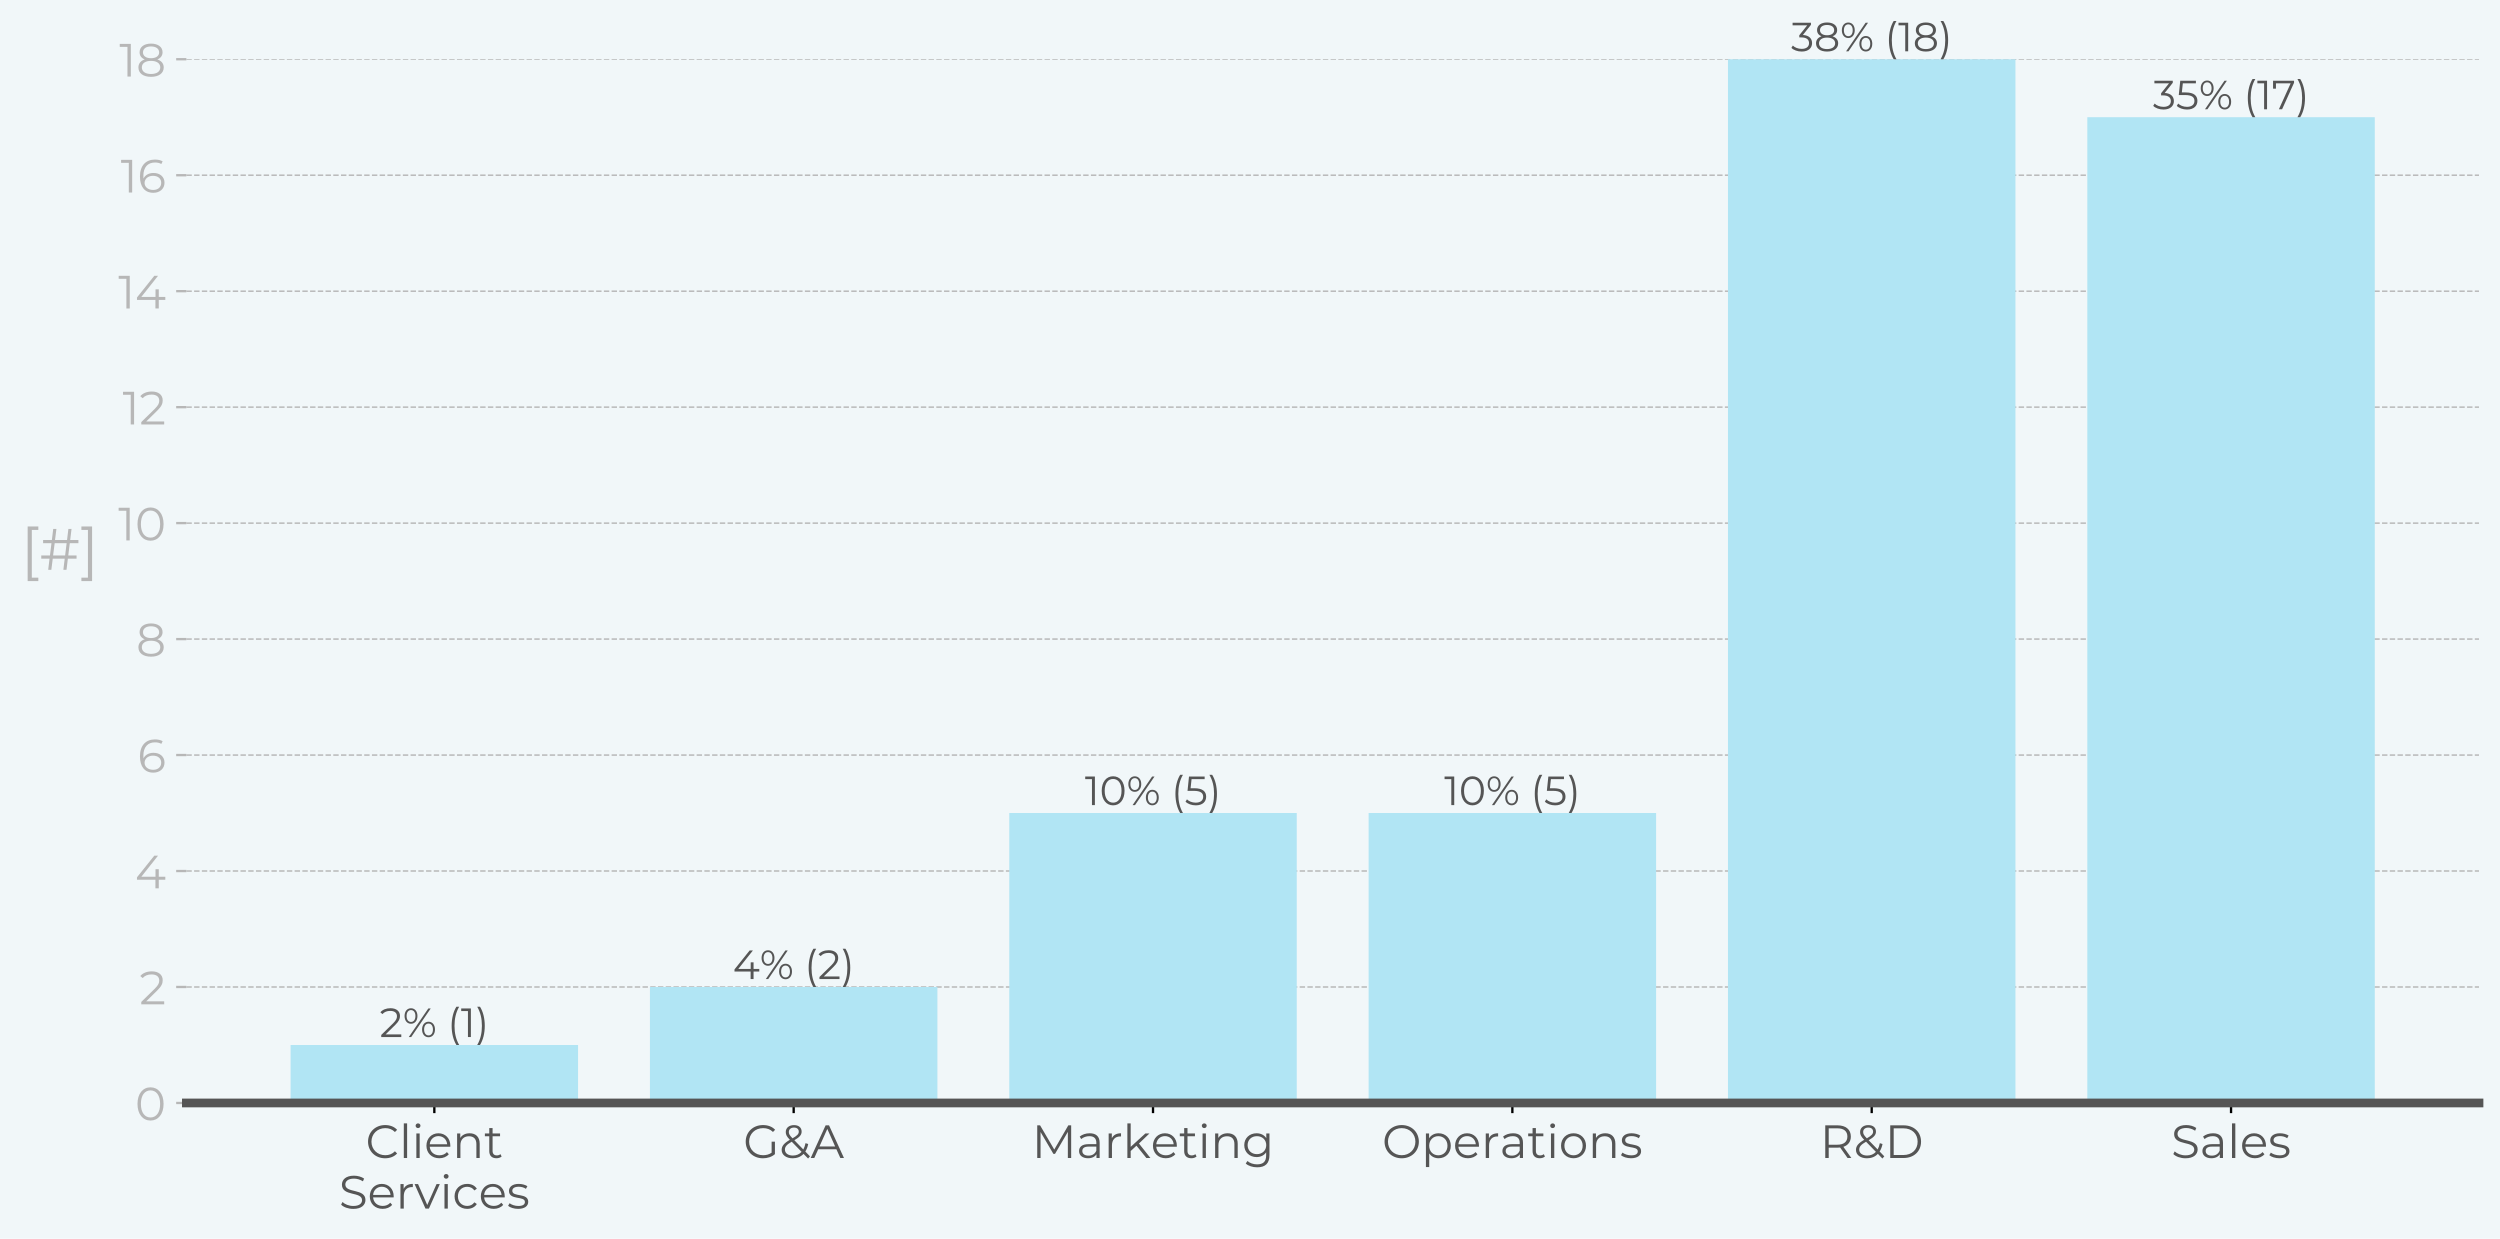
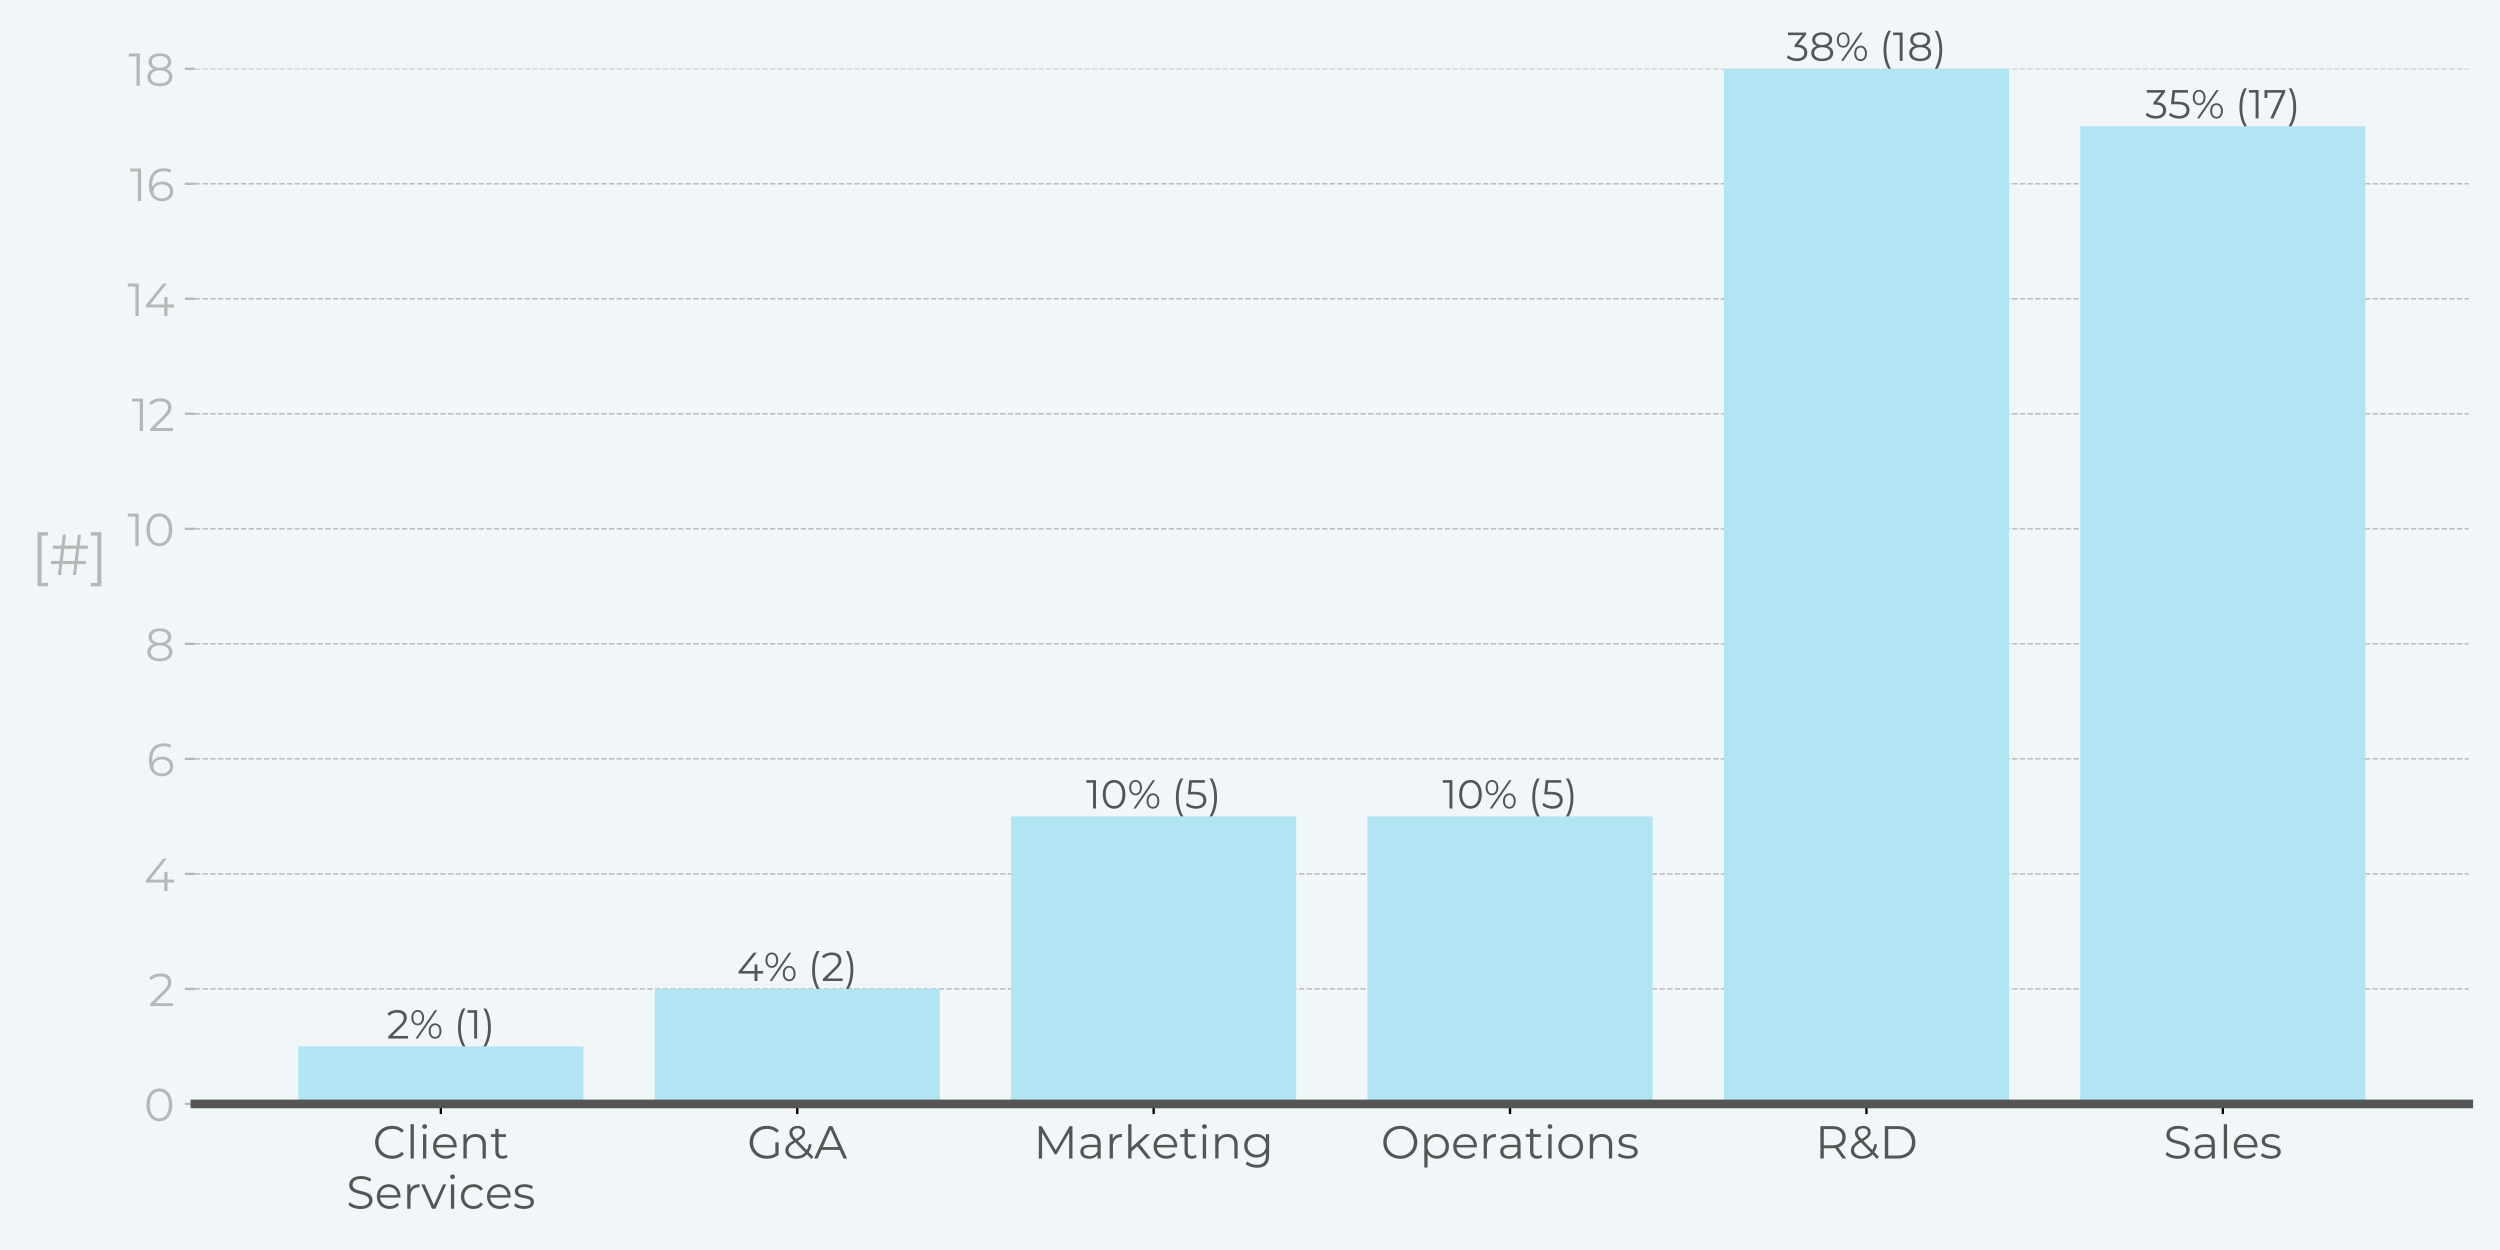
- <svg xmlns="http://www.w3.org/2000/svg" xmlns:xlink="http://www.w3.org/1999/xlink" width="856.921pt" height="424.587pt" viewBox="0 0 856.921 424.587" version="1.1">
+ <svg xmlns="http://www.w3.org/2000/svg" xmlns:xlink="http://www.w3.org/1999/xlink" width="864pt" height="432pt" viewBox="0 0 864 432" version="1.1">
  <defs>
    <style type="text/css">*{stroke-linejoin: round; stroke-linecap: butt}</style>
  </defs>
  <g id="figure_1">
    <g id="patch_1">
-       <path d="M 0 424.587  L 856.921 424.587  L 856.921 0  L 0 0  z " style="fill: #f1f7f9" />
+       <path d="M 0 432  L 864 432  L 864 0  L 0 0  z " style="fill: #f1f7f9" />
    </g>
    <g id="axes_1">
      <g id="patch_2">
-         <path d="M 63.886 378.057  L 849.721 378.057  L 849.721 20.305  L 63.886 20.305  z " style="fill: #f1f7f9" />
+         <path d="M 67.365 381.512  L 853.2 381.512  L 853.2 23.76  L 67.365 23.76  z " style="fill: #f1f7f9" />
      </g>
      <g id="matplotlib.axis_1">
        <g id="xtick_1">
          <g id="line2d_1">
            <defs>
-               <path id="mdee384c9c3" d="M 0 0  L 0 3.5  " style="stroke: #000000; stroke-width: 0.8" />
+               <path id="m0730f431ce" d="M 0 0  L 0 3.5  " style="stroke: #000000; stroke-width: 0.8" />
            </defs>
            <g>
-               <use xlink:href="#mdee384c9c3" x="148.875" y="378.057" style="stroke: #000000; stroke-width: 0.8" />
+               <use xlink:href="#m0730f431ce" x="152.353" y="381.512" style="stroke: #000000; stroke-width: 0.8" />
            </g>
          </g>
          <g id="text_1">
-             <g style="fill: #555555" transform="translate(125.3209 396.9298)scale(0.16 -0.16)">
+             <g style="fill: #555555" transform="translate(128.7997 400.3845)scale(0.16 -0.16)">
              <defs>
                <path id="Montserrat-Regular-43" d="M 2675 -38  C 3334 -38 3923 186 4320 621  L 4019 922  C 3654 544 3206 384 2694 384  C 1613 384 800 1178 800 2240  C 800 3302 1613 4096 2694 4096  C 3206 4096 3654 3936 4019 3565  L 4320 3866  C 3923 4301 3334 4518 2682 4518  C 1331 4518 333 3552 333 2240  C 333 928 1331 -38 2675 -38  z " transform="scale(0.015625)" />
                <path id="Montserrat-Regular-6c" d="M 634 0  L 1088 0  L 1088 4749  L 634 4749  L 634 0  z " transform="scale(0.015625)" />
                <path id="Montserrat-Regular-69" d="M 864 4102  C 1056 4102 1197 4250 1197 4435  C 1197 4608 1050 4749 864 4749  C 678 4749 531 4602 531 4429  C 531 4250 678 4102 864 4102  z M 634 0  L 1088 0  L 1088 3366  L 634 3366  L 634 0  z " transform="scale(0.015625)" />
                <path id="Montserrat-Regular-65" d="M 3571 1683  C 3571 2694 2886 3392 1939 3392  C 992 3392 294 2682 294 1683  C 294 685 1011 -32 2061 -32  C 2592 -32 3059 160 3360 518  L 3104 813  C 2848 518 2483 371 2074 371  C 1338 371 800 838 749 1542  L 3565 1542  C 3565 1594 3571 1645 3571 1683  z M 1939 3002  C 2598 3002 3078 2541 3136 1882  L 749 1882  C 806 2541 1286 3002 1939 3002  z " transform="scale(0.015625)" />
                <path id="Montserrat-Regular-6e" d="M 2349 3392  C 1766 3392 1312 3155 1069 2746  L 1069 3366  L 634 3366  L 634 0  L 1088 0  L 1088 1766  C 1088 2534 1542 2982 2266 2982  C 2906 2982 3277 2618 3277 1907  L 3277 0  L 3731 0  L 3731 1952  C 3731 2918 3168 3392 2349 3392  z " transform="scale(0.015625)" />
                <path id="Montserrat-Regular-74" d="M 2246 531  C 2118 416 1933 358 1747 358  C 1370 358 1165 576 1165 973  L 1165 2982  L 2189 2982  L 2189 3366  L 1165 3366  L 1165 4102  L 710 4102  L 710 3366  L 109 3366  L 109 2982  L 710 2982  L 710 947  C 710 326 1062 -32 1696 -32  C 1958 -32 2227 45 2406 205  L 2246 531  z " transform="scale(0.015625)" />
              </defs>
              <use xlink:href="#Montserrat-Regular-43" />
              <use xlink:href="#Montserrat-Regular-6c" x="71.9" />
              <use xlink:href="#Montserrat-Regular-69" x="98.8" />
              <use xlink:href="#Montserrat-Regular-65" x="125.7" />
              <use xlink:href="#Montserrat-Regular-6e" x="186.1" />
              <use xlink:href="#Montserrat-Regular-74" x="253.8" />
            </g>
-             <g style="fill: #555555" transform="translate(116.1772 414.2818)scale(0.16 -0.16)">
+             <g style="fill: #555555" transform="translate(119.6559 417.7365)scale(0.16 -0.16)">
              <defs>
                <path id="Montserrat-Regular-53" d="M 1965 -38  C 3110 -38 3635 525 3635 1184  C 3635 2816 877 2074 877 3302  C 877 3750 1242 4115 2061 4115  C 2458 4115 2906 3994 3290 3744  L 3450 4122  C 3091 4371 2566 4518 2061 4518  C 922 4518 410 3949 410 3290  C 410 1632 3168 2387 3168 1158  C 3168 717 2803 365 1965 365  C 1376 365 806 595 486 909  L 301 544  C 634 198 1293 -38 1965 -38  z " transform="scale(0.015625)" />
                <path id="Montserrat-Regular-72" d="M 1069 2707  L 1069 3366  L 634 3366  L 634 0  L 1088 0  L 1088 1715  C 1088 2509 1517 2957 2221 2957  C 2253 2957 2291 2950 2330 2950  L 2330 3392  C 1709 3392 1280 3155 1069 2707  z " transform="scale(0.015625)" />
                <path id="Montserrat-Regular-76" d="M 3014 3366  L 1741 499  L 480 3366  L 6 3366  L 1498 0  L 1965 0  L 3462 3366  L 3014 3366  z " transform="scale(0.015625)" />
                <path id="Montserrat-Regular-63" d="M 2029 -32  C 2598 -32 3078 198 3347 634  L 3008 864  C 2778 525 2419 371 2029 371  C 1293 371 755 890 755 1683  C 755 2470 1293 2995 2029 2995  C 2419 2995 2778 2835 3008 2496  L 3347 2726  C 3078 3168 2598 3392 2029 3392  C 1024 3392 294 2688 294 1683  C 294 678 1024 -32 2029 -32  z " transform="scale(0.015625)" />
                <path id="Montserrat-Regular-73" d="M 1536 -32  C 2413 -32 2925 346 2925 928  C 2925 2221 742 1536 742 2445  C 742 2765 1011 3002 1619 3002  C 1965 3002 2317 2918 2611 2714  L 2810 3078  C 2528 3270 2054 3392 1619 3392  C 762 3392 288 2982 288 2432  C 288 1101 2470 1792 2470 915  C 2470 582 2208 365 1568 365  C 1094 365 640 531 371 742  L 166 384  C 442 147 979 -32 1536 -32  z " transform="scale(0.015625)" />
              </defs>
              <use xlink:href="#Montserrat-Regular-53" />
              <use xlink:href="#Montserrat-Regular-65" x="61.5" />
              <use xlink:href="#Montserrat-Regular-72" x="121.9" />
              <use xlink:href="#Montserrat-Regular-76" x="162" />
              <use xlink:href="#Montserrat-Regular-69" x="216.2" />
              <use xlink:href="#Montserrat-Regular-63" x="243.1" />
              <use xlink:href="#Montserrat-Regular-65" x="299.4" />
              <use xlink:href="#Montserrat-Regular-73" x="359.8" />
            </g>
          </g>
        </g>
        <g id="xtick_2">
          <g id="line2d_2">
            <g>
-               <use xlink:href="#mdee384c9c3" x="272.046" y="378.057" style="stroke: #000000; stroke-width: 0.8" />
+               <use xlink:href="#m0730f431ce" x="275.525" y="381.512" style="stroke: #000000; stroke-width: 0.8" />
            </g>
          </g>
          <g id="text_2">
-             <g style="fill: #555555" transform="translate(254.7738 396.9298)scale(0.16 -0.16)">
+             <g style="fill: #555555" transform="translate(258.2526 400.3845)scale(0.16 -0.16)">
              <defs>
                <path id="Montserrat-Regular-47" d="M 3885 730  C 3539 480 3142 384 2714 384  C 1613 384 800 1178 800 2240  C 800 3309 1613 4096 2720 4096  C 3245 4096 3693 3942 4070 3571  L 4365 3872  C 3968 4301 3379 4518 2701 4518  C 1331 4518 333 3552 333 2240  C 333 928 1331 -38 2694 -38  C 3315 -38 3917 154 4339 531  L 4339 2240  L 3885 2240  L 3885 730  z " transform="scale(0.015625)" />
                <path id="Montserrat-Regular-26" d="M 4198 230  L 3558 890  C 3738 1171 3872 1517 3955 1920  L 3584 2035  C 3520 1696 3418 1408 3283 1171  L 2054 2438  C 2784 2861 3053 3174 3053 3622  C 3053 4179 2643 4512 2010 4512  C 1318 4512 877 4128 877 3558  C 877 3213 1005 2944 1440 2496  C 621 2022 314 1632 314 1101  C 314 422 941 -38 1818 -38  C 2426 -38 2938 166 3315 570  L 3936 -70  L 4198 230  z M 2010 4173  C 2426 4173 2662 3949 2662 3616  C 2662 3296 2451 3072 1805 2701  C 1395 3117 1299 3302 1299 3565  C 1299 3923 1562 4173 2010 4173  z M 1843 339  C 1197 339 762 659 762 1146  C 762 1542 979 1824 1696 2234  L 3046 845  C 2739 506 2330 339 1843 339  z " transform="scale(0.015625)" />
                <path id="Montserrat-Regular-41" d="M 4077 0  L 4576 0  L 2528 4480  L 2061 4480  L 13 0  L 506 0  L 1043 1197  L 3539 1197  L 4077 0  z M 1216 1581  L 2291 3987  L 3366 1581  L 1216 1581  z " transform="scale(0.015625)" />
              </defs>
              <use xlink:href="#Montserrat-Regular-47" />
              <use xlink:href="#Montserrat-Regular-26" x="77.3" />
              <use xlink:href="#Montserrat-Regular-41" x="144.2" />
            </g>
          </g>
        </g>
        <g id="xtick_3">
          <g id="line2d_3">
            <g>
-               <use xlink:href="#mdee384c9c3" x="395.218" y="378.057" style="stroke: #000000; stroke-width: 0.8" />
+               <use xlink:href="#m0730f431ce" x="398.697" y="381.512" style="stroke: #000000; stroke-width: 0.8" />
            </g>
          </g>
          <g id="text_3">
-             <g style="fill: #555555" transform="translate(353.7067 396.9298)scale(0.16 -0.16)">
+             <g style="fill: #555555" transform="translate(357.1854 400.3845)scale(0.16 -0.16)">
              <defs>
                <path id="Montserrat-Regular-4d" d="M 4992 4480  L 3066 1158  L 1120 4480  L 730 4480  L 730 0  L 1184 0  L 1184 3565  L 2944 570  L 3168 570  L 4928 3584  L 4928 0  L 5382 0  L 5382 4480  L 4992 4480  z " transform="scale(0.015625)" />
                <path id="Montserrat-Regular-61" d="M 1811 3392  C 1280 3392 781 3226 442 2938  L 646 2598  C 922 2842 1331 2995 1766 2995  C 2394 2995 2720 2682 2720 2106  L 2720 1901  L 1651 1901  C 685 1901 352 1466 352 947  C 352 365 819 -32 1581 -32  C 2138 -32 2534 179 2739 525  L 2739 0  L 3174 0  L 3174 2086  C 3174 2957 2682 3392 1811 3392  z M 1651 326  C 1114 326 800 570 800 960  C 800 1306 1011 1562 1664 1562  L 2720 1562  L 2720 1011  C 2541 570 2163 326 1651 326  z " transform="scale(0.015625)" />
                <path id="Montserrat-Regular-6b" d="M 3238 0  L 3795 0  L 2221 1990  L 3661 3366  L 3098 3366  L 1088 1530  L 1088 4749  L 634 4749  L 634 0  L 1088 0  L 1088 960  L 1882 1690  L 3238 0  z " transform="scale(0.015625)" />
                <path id="Montserrat-Regular-67" d="M 3315 3366  L 3315 2720  C 3034 3162 2547 3392 1984 3392  C 1024 3392 294 2733 294 1766  C 294 800 1024 128 1984 128  C 2534 128 3014 352 3296 781  L 3296 352  C 3296 -480 2906 -870 2054 -870  C 1536 -870 1050 -698 730 -410  L 499 -755  C 851 -1088 1453 -1274 2067 -1274  C 3181 -1274 3750 -749 3750 410  L 3750 3366  L 3315 3366  z M 2029 531  C 1286 531 755 1037 755 1766  C 755 2496 1286 2995 2029 2995  C 2771 2995 3309 2496 3309 1766  C 3309 1037 2771 531 2029 531  z " transform="scale(0.015625)" />
              </defs>
              <use xlink:href="#Montserrat-Regular-4d" />
              <use xlink:href="#Montserrat-Regular-61" x="95.5" />
              <use xlink:href="#Montserrat-Regular-72" x="154.5" />
              <use xlink:href="#Montserrat-Regular-6b" x="194.6" />
              <use xlink:href="#Montserrat-Regular-65" x="254.7" />
              <use xlink:href="#Montserrat-Regular-74" x="315.1" />
              <use xlink:href="#Montserrat-Regular-69" x="355.7" />
              <use xlink:href="#Montserrat-Regular-6e" x="382.6" />
              <use xlink:href="#Montserrat-Regular-67" x="450.3" />
            </g>
          </g>
        </g>
        <g id="xtick_4">
          <g id="line2d_4">
            <g>
-               <use xlink:href="#mdee384c9c3" x="518.39" y="378.057" style="stroke: #000000; stroke-width: 0.8" />
+               <use xlink:href="#m0730f431ce" x="521.868" y="381.512" style="stroke: #000000; stroke-width: 0.8" />
            </g>
          </g>
          <g id="text_4">
-             <g style="fill: #555555" transform="translate(473.7483 396.9298)scale(0.16 -0.16)">
+             <g style="fill: #555555" transform="translate(477.2271 400.3845)scale(0.16 -0.16)">
              <defs>
                <path id="Montserrat-Regular-4f" d="M 2688 -38  C 4032 -38 5037 928 5037 2240  C 5037 3552 4032 4518 2688 4518  C 1331 4518 333 3546 333 2240  C 333 934 1331 -38 2688 -38  z M 2688 384  C 1606 384 800 1171 800 2240  C 800 3309 1606 4096 2688 4096  C 3763 4096 4563 3309 4563 2240  C 4563 1171 3763 384 2688 384  z " transform="scale(0.015625)" />
                <path id="Montserrat-Regular-70" d="M 2368 3392  C 1811 3392 1344 3149 1069 2701  L 1069 3366  L 634 3366  L 634 -1242  L 1088 -1242  L 1088 634  C 1370 198 1830 -32 2368 -32  C 3328 -32 4045 659 4045 1683  C 4045 2701 3328 3392 2368 3392  z M 2336 371  C 1619 371 1082 896 1082 1683  C 1082 2464 1619 2995 2336 2995  C 3046 2995 3590 2464 3590 1683  C 3590 896 3046 371 2336 371  z " transform="scale(0.015625)" />
                <path id="Montserrat-Regular-6f" d="M 2010 -32  C 2995 -32 3718 685 3718 1683  C 3718 2682 2995 3392 2010 3392  C 1024 3392 294 2682 294 1683  C 294 685 1024 -32 2010 -32  z M 2010 371  C 1293 371 755 896 755 1683  C 755 2470 1293 2995 2010 2995  C 2726 2995 3258 2470 3258 1683  C 3258 896 2726 371 2010 371  z " transform="scale(0.015625)" />
              </defs>
              <use xlink:href="#Montserrat-Regular-4f" />
              <use xlink:href="#Montserrat-Regular-70" x="83.9" />
              <use xlink:href="#Montserrat-Regular-65" x="151.7" />
              <use xlink:href="#Montserrat-Regular-72" x="212.1" />
              <use xlink:href="#Montserrat-Regular-61" x="252.2" />
              <use xlink:href="#Montserrat-Regular-74" x="311.2" />
              <use xlink:href="#Montserrat-Regular-69" x="351.8" />
              <use xlink:href="#Montserrat-Regular-6f" x="378.7" />
              <use xlink:href="#Montserrat-Regular-6e" x="441.4" />
              <use xlink:href="#Montserrat-Regular-73" x="509.1" />
            </g>
          </g>
        </g>
        <g id="xtick_5">
          <g id="line2d_5">
            <g>
-               <use xlink:href="#mdee384c9c3" x="641.561" y="378.057" style="stroke: #000000; stroke-width: 0.8" />
+               <use xlink:href="#m0730f431ce" x="645.04" y="381.512" style="stroke: #000000; stroke-width: 0.8" />
            </g>
          </g>
          <g id="text_5">
-             <g style="fill: #555555" transform="translate(623.8174 396.9298)scale(0.16 -0.16)">
+             <g style="fill: #555555" transform="translate(627.2962 400.3845)scale(0.16 -0.16)">
              <defs>
                <path id="Montserrat-Regular-52" d="M 4307 0  L 3213 1536  C 3866 1747 4237 2240 4237 2944  C 4237 3904 3546 4480 2406 4480  L 730 4480  L 730 0  L 1203 0  L 1203 1421  L 2406 1421  C 2534 1421 2650 1427 2765 1440  L 3789 0  L 4307 0  z M 2394 1824  L 1203 1824  L 1203 4070  L 2394 4070  C 3290 4070 3763 3661 3763 2944  C 3763 2240 3290 1824 2394 1824  z " transform="scale(0.015625)" />
                <path id="Montserrat-Regular-44" d="M 730 0  L 2554 0  C 3987 0 4954 922 4954 2240  C 4954 3558 3987 4480 2554 4480  L 730 4480  L 730 0  z M 1203 410  L 1203 4070  L 2528 4070  C 3718 4070 4486 3315 4486 2240  C 4486 1165 3718 410 2528 410  L 1203 410  z " transform="scale(0.015625)" />
              </defs>
              <use xlink:href="#Montserrat-Regular-52" />
              <use xlink:href="#Montserrat-Regular-26" x="72.3" />
              <use xlink:href="#Montserrat-Regular-44" x="139.2" />
            </g>
          </g>
        </g>
        <g id="xtick_6">
          <g id="line2d_6">
            <g>
-               <use xlink:href="#mdee384c9c3" x="764.733" y="378.057" style="stroke: #000000; stroke-width: 0.8" />
+               <use xlink:href="#m0730f431ce" x="768.212" y="381.512" style="stroke: #000000; stroke-width: 0.8" />
            </g>
          </g>
          <g id="text_6">
-             <g style="fill: #555555" transform="translate(744.1953 396.9298)scale(0.16 -0.16)">
+             <g style="fill: #555555" transform="translate(747.6741 400.3845)scale(0.16 -0.16)">
              <use xlink:href="#Montserrat-Regular-53" />
              <use xlink:href="#Montserrat-Regular-61" x="61.5" />
              <use xlink:href="#Montserrat-Regular-6c" x="120.5" />
              <use xlink:href="#Montserrat-Regular-65" x="147.4" />
              <use xlink:href="#Montserrat-Regular-73" x="207.8" />
            </g>
          </g>
        </g>
      </g>
      <g id="matplotlib.axis_2">
        <g id="ytick_1">
          <g id="line2d_7">
-             <path d="M 63.886 378.057  L 849.721 378.057  " clip-path="url(#pd570002da2)" style="fill: none; stroke-dasharray: 1.85,0.8; stroke-dashoffset: 0; stroke: #b7b7b7; stroke-width: 0.5" />
+             <path d="M 67.365 381.512  L 853.2 381.512  " clip-path="url(#pf0184265db)" style="fill: none; stroke-dasharray: 1.85,0.8; stroke-dashoffset: 0; stroke: #b7b7b7; stroke-width: 0.5" />
          </g>
          <g id="line2d_8">
            <defs>
-               <path id="m59c99baaad" d="M 0 0  L -3.5 0  " style="stroke: #b7b7b7; stroke-width: 0.8" />
+               <path id="mded82cb320" d="M 0 0  L -3.5 0  " style="stroke: #b7b7b7; stroke-width: 0.8" />
            </defs>
            <g>
-               <use xlink:href="#m59c99baaad" x="63.886" y="378.057" style="fill: #b7b7b7; stroke: #b7b7b7; stroke-width: 0.8" />
+               <use xlink:href="#mded82cb320" x="67.365" y="381.512" style="fill: #b7b7b7; stroke: #b7b7b7; stroke-width: 0.8" />
            </g>
          </g>
          <g id="text_7">
-             <g style="fill: #b7b7b7" transform="translate(46.29375 383.9936)scale(0.16 -0.16)">
+             <g style="fill: #b7b7b7" transform="translate(49.7725 387.4482)scale(0.16 -0.16)">
              <defs>
                <path id="Montserrat-Regular-30" d="M 2118 -38  C 3155 -38 3910 813 3910 2240  C 3910 3667 3155 4518 2118 4518  C 1082 4518 333 3667 333 2240  C 333 813 1082 -38 2118 -38  z M 2118 384  C 1338 384 800 1043 800 2240  C 800 3437 1338 4096 2118 4096  C 2899 4096 3437 3437 3437 2240  C 3437 1043 2899 384 2118 384  z " transform="scale(0.015625)" />
              </defs>
              <use xlink:href="#Montserrat-Regular-30" />
            </g>
          </g>
        </g>
        <g id="ytick_2">
          <g id="line2d_9">
-             <path d="M 63.886 338.307  L 849.721 338.307  " clip-path="url(#pd570002da2)" style="fill: none; stroke-dasharray: 1.85,0.8; stroke-dashoffset: 0; stroke: #b7b7b7; stroke-width: 0.5" />
+             <path d="M 67.365 341.762  L 853.2 341.762  " clip-path="url(#pf0184265db)" style="fill: none; stroke-dasharray: 1.85,0.8; stroke-dashoffset: 0; stroke: #b7b7b7; stroke-width: 0.5" />
          </g>
          <g id="line2d_10">
            <g>
-               <use xlink:href="#m59c99baaad" x="63.886" y="338.307" style="fill: #b7b7b7; stroke: #b7b7b7; stroke-width: 0.8" />
+               <use xlink:href="#mded82cb320" x="67.365" y="341.762" style="fill: #b7b7b7; stroke: #b7b7b7; stroke-width: 0.8" />
            </g>
          </g>
          <g id="text_8">
-             <g style="fill: #b7b7b7" transform="translate(47.79875 344.2433)scale(0.16 -0.16)">
+             <g style="fill: #b7b7b7" transform="translate(51.2775 347.698)scale(0.16 -0.16)">
              <defs>
                <path id="Montserrat-Regular-32" d="M 928 410  L 2451 1907  C 3053 2496 3187 2880 3187 3309  C 3187 4058 2611 4518 1702 4518  C 1018 4518 461 4288 115 3878  L 442 3597  C 736 3936 1139 4096 1664 4096  C 2349 4096 2714 3776 2714 3258  C 2714 2950 2618 2650 2112 2150  L 250 326  L 250 0  L 3392 0  L 3392 410  L 928 410  z " transform="scale(0.015625)" />
              </defs>
              <use xlink:href="#Montserrat-Regular-32" />
            </g>
          </g>
        </g>
        <g id="ytick_3">
          <g id="line2d_11">
-             <path d="M 63.886 298.557  L 849.721 298.557  " clip-path="url(#pd570002da2)" style="fill: none; stroke-dasharray: 1.85,0.8; stroke-dashoffset: 0; stroke: #b7b7b7; stroke-width: 0.5" />
+             <path d="M 67.365 302.012  L 853.2 302.012  " clip-path="url(#pf0184265db)" style="fill: none; stroke-dasharray: 1.85,0.8; stroke-dashoffset: 0; stroke: #b7b7b7; stroke-width: 0.5" />
          </g>
          <g id="line2d_12">
            <g>
-               <use xlink:href="#m59c99baaad" x="63.886" y="298.557" style="fill: #b7b7b7; stroke: #b7b7b7; stroke-width: 0.8" />
+               <use xlink:href="#mded82cb320" x="67.365" y="302.012" style="fill: #b7b7b7; stroke: #b7b7b7; stroke-width: 0.8" />
            </g>
          </g>
          <g id="text_9">
-             <g style="fill: #b7b7b7" transform="translate(46.31125 304.4931)scale(0.16 -0.16)">
+             <g style="fill: #b7b7b7" transform="translate(49.79 307.9478)scale(0.16 -0.16)">
              <defs>
                <path id="Montserrat-Regular-34" d="M 4141 1587  L 3245 1587  L 3245 2624  L 2797 2624  L 2797 1587  L 851 1587  L 3142 4480  L 2630 4480  L 256 1510  L 256 1178  L 2784 1178  L 2784 0  L 3245 0  L 3245 1178  L 4141 1178  L 4141 1587  z " transform="scale(0.015625)" />
              </defs>
              <use xlink:href="#Montserrat-Regular-34" />
            </g>
          </g>
        </g>
        <g id="ytick_4">
          <g id="line2d_13">
-             <path d="M 63.886 258.807  L 849.721 258.807  " clip-path="url(#pd570002da2)" style="fill: none; stroke-dasharray: 1.85,0.8; stroke-dashoffset: 0; stroke: #b7b7b7; stroke-width: 0.5" />
+             <path d="M 67.365 262.261  L 853.2 262.261  " clip-path="url(#pf0184265db)" style="fill: none; stroke-dasharray: 1.85,0.8; stroke-dashoffset: 0; stroke: #b7b7b7; stroke-width: 0.5" />
          </g>
          <g id="line2d_14">
            <g>
-               <use xlink:href="#m59c99baaad" x="63.886" y="258.807" style="fill: #b7b7b7; stroke: #b7b7b7; stroke-width: 0.8" />
+               <use xlink:href="#mded82cb320" x="67.365" y="262.261" style="fill: #b7b7b7; stroke: #b7b7b7; stroke-width: 0.8" />
            </g>
          </g>
          <g id="text_10">
-             <g style="fill: #b7b7b7" transform="translate(47.14125 264.7429)scale(0.16 -0.16)">
+             <g style="fill: #b7b7b7" transform="translate(50.62 268.1976)scale(0.16 -0.16)">
              <defs>
                <path id="Montserrat-Regular-36" d="M 2189 2682  C 1568 2682 1043 2406 819 1914  C 806 2048 800 2176 800 2278  C 800 3494 1421 4115 2387 4115  C 2720 4115 3027 4058 3258 3904  L 3443 4275  C 3162 4448 2784 4518 2381 4518  C 1165 4518 333 3725 333 2202  C 333 787 979 -38 2170 -38  C 3040 -38 3699 499 3699 1338  C 3699 2157 3078 2682 2189 2682  z M 2150 352  C 1376 352 966 819 966 1312  C 966 1869 1434 2291 2118 2291  C 2810 2291 3245 1914 3245 1325  C 3245 730 2797 352 2150 352  z " transform="scale(0.015625)" />
              </defs>
              <use xlink:href="#Montserrat-Regular-36" />
            </g>
          </g>
        </g>
        <g id="ytick_5">
          <g id="line2d_15">
-             <path d="M 63.886 219.056  L 849.721 219.056  " clip-path="url(#pd570002da2)" style="fill: none; stroke-dasharray: 1.85,0.8; stroke-dashoffset: 0; stroke: #b7b7b7; stroke-width: 0.5" />
+             <path d="M 67.365 222.511  L 853.2 222.511  " clip-path="url(#pf0184265db)" style="fill: none; stroke-dasharray: 1.85,0.8; stroke-dashoffset: 0; stroke: #b7b7b7; stroke-width: 0.5" />
          </g>
          <g id="line2d_16">
            <g>
-               <use xlink:href="#m59c99baaad" x="63.886" y="219.056" style="fill: #b7b7b7; stroke: #b7b7b7; stroke-width: 0.8" />
+               <use xlink:href="#mded82cb320" x="67.365" y="222.511" style="fill: #b7b7b7; stroke: #b7b7b7; stroke-width: 0.8" />
            </g>
          </g>
          <g id="text_11">
-             <g style="fill: #b7b7b7" transform="translate(46.67875 224.9927)scale(0.16 -0.16)">
+             <g style="fill: #b7b7b7" transform="translate(50.1575 228.4474)scale(0.16 -0.16)">
              <defs>
                <path id="Montserrat-Regular-38" d="M 2899 2349  C 3360 2528 3616 2867 3616 3334  C 3616 4064 2982 4518 2035 4518  C 1088 4518 467 4064 467 3334  C 467 2867 717 2528 1171 2349  C 614 2163 307 1786 307 1248  C 307 454 960 -38 2035 -38  C 3104 -38 3776 454 3776 1248  C 3776 1779 3462 2163 2899 2349  z M 928 3322  C 928 3821 1357 4128 2035 4128  C 2707 4128 3149 3821 3149 3315  C 3149 2829 2733 2515 2035 2515  C 1338 2515 928 2829 928 3322  z M 2035 352  C 1242 352 774 698 774 1254  C 774 1805 1242 2150 2035 2150  C 2829 2150 3302 1805 3302 1254  C 3302 698 2829 352 2035 352  z " transform="scale(0.015625)" />
              </defs>
              <use xlink:href="#Montserrat-Regular-38" />
            </g>
          </g>
        </g>
        <g id="ytick_6">
          <g id="line2d_17">
-             <path d="M 63.886 179.306  L 849.721 179.306  " clip-path="url(#pd570002da2)" style="fill: none; stroke-dasharray: 1.85,0.8; stroke-dashoffset: 0; stroke: #b7b7b7; stroke-width: 0.5" />
+             <path d="M 67.365 182.761  L 853.2 182.761  " clip-path="url(#pf0184265db)" style="fill: none; stroke-dasharray: 1.85,0.8; stroke-dashoffset: 0; stroke: #b7b7b7; stroke-width: 0.5" />
          </g>
          <g id="line2d_18">
            <g>
-               <use xlink:href="#m59c99baaad" x="63.886" y="179.306" style="fill: #b7b7b7; stroke: #b7b7b7; stroke-width: 0.8" />
+               <use xlink:href="#mded82cb320" x="67.365" y="182.761" style="fill: #b7b7b7; stroke: #b7b7b7; stroke-width: 0.8" />
            </g>
          </g>
          <g id="text_12">
-             <g style="fill: #b7b7b7" transform="translate(40.51875 185.2425)scale(0.16 -0.16)">
+             <g style="fill: #b7b7b7" transform="translate(43.9975 188.6971)scale(0.16 -0.16)">
              <defs>
                <path id="Montserrat-Regular-31" d="M 58 4480  L 58 4070  L 1114 4070  L 1114 0  L 1574 0  L 1574 4480  L 58 4480  z " transform="scale(0.015625)" />
              </defs>
              <use xlink:href="#Montserrat-Regular-31" />
              <use xlink:href="#Montserrat-Regular-30" x="36.1" />
            </g>
          </g>
        </g>
        <g id="ytick_7">
          <g id="line2d_19">
-             <path d="M 63.886 139.556  L 849.721 139.556  " clip-path="url(#pd570002da2)" style="fill: none; stroke-dasharray: 1.85,0.8; stroke-dashoffset: 0; stroke: #b7b7b7; stroke-width: 0.5" />
+             <path d="M 67.365 143.011  L 853.2 143.011  " clip-path="url(#pf0184265db)" style="fill: none; stroke-dasharray: 1.85,0.8; stroke-dashoffset: 0; stroke: #b7b7b7; stroke-width: 0.5" />
          </g>
          <g id="line2d_20">
            <g>
-               <use xlink:href="#m59c99baaad" x="63.886" y="139.556" style="fill: #b7b7b7; stroke: #b7b7b7; stroke-width: 0.8" />
+               <use xlink:href="#mded82cb320" x="67.365" y="143.011" style="fill: #b7b7b7; stroke: #b7b7b7; stroke-width: 0.8" />
            </g>
          </g>
          <g id="text_13">
-             <g style="fill: #b7b7b7" transform="translate(42.02375 145.4922)scale(0.16 -0.16)">
+             <g style="fill: #b7b7b7" transform="translate(45.5025 148.9469)scale(0.16 -0.16)">
              <use xlink:href="#Montserrat-Regular-31" />
              <use xlink:href="#Montserrat-Regular-32" x="36.1" />
            </g>
          </g>
        </g>
        <g id="ytick_8">
          <g id="line2d_21">
-             <path d="M 63.886 99.806  L 849.721 99.806  " clip-path="url(#pd570002da2)" style="fill: none; stroke-dasharray: 1.85,0.8; stroke-dashoffset: 0; stroke: #b7b7b7; stroke-width: 0.5" />
+             <path d="M 67.365 103.26  L 853.2 103.26  " clip-path="url(#pf0184265db)" style="fill: none; stroke-dasharray: 1.85,0.8; stroke-dashoffset: 0; stroke: #b7b7b7; stroke-width: 0.5" />
          </g>
          <g id="line2d_22">
            <g>
-               <use xlink:href="#m59c99baaad" x="63.886" y="99.806" style="fill: #b7b7b7; stroke: #b7b7b7; stroke-width: 0.8" />
+               <use xlink:href="#mded82cb320" x="67.365" y="103.26" style="fill: #b7b7b7; stroke: #b7b7b7; stroke-width: 0.8" />
            </g>
          </g>
          <g id="text_14">
-             <g style="fill: #b7b7b7" transform="translate(40.53625 105.742)scale(0.16 -0.16)">
+             <g style="fill: #b7b7b7" transform="translate(44.015 109.1967)scale(0.16 -0.16)">
              <use xlink:href="#Montserrat-Regular-31" />
              <use xlink:href="#Montserrat-Regular-34" x="36.1" />
            </g>
          </g>
        </g>
        <g id="ytick_9">
          <g id="line2d_23">
-             <path d="M 63.886 60.056  L 849.721 60.056  " clip-path="url(#pd570002da2)" style="fill: none; stroke-dasharray: 1.85,0.8; stroke-dashoffset: 0; stroke: #b7b7b7; stroke-width: 0.5" />
+             <path d="M 67.365 63.51  L 853.2 63.51  " clip-path="url(#pf0184265db)" style="fill: none; stroke-dasharray: 1.85,0.8; stroke-dashoffset: 0; stroke: #b7b7b7; stroke-width: 0.5" />
          </g>
          <g id="line2d_24">
            <g>
-               <use xlink:href="#m59c99baaad" x="63.886" y="60.056" style="fill: #b7b7b7; stroke: #b7b7b7; stroke-width: 0.8" />
+               <use xlink:href="#mded82cb320" x="67.365" y="63.51" style="fill: #b7b7b7; stroke: #b7b7b7; stroke-width: 0.8" />
            </g>
          </g>
          <g id="text_15">
-             <g style="fill: #b7b7b7" transform="translate(41.36625 65.99178)scale(0.16 -0.16)">
+             <g style="fill: #b7b7b7" transform="translate(44.845 69.44647)scale(0.16 -0.16)">
              <use xlink:href="#Montserrat-Regular-31" />
              <use xlink:href="#Montserrat-Regular-36" x="36.1" />
            </g>
          </g>
        </g>
        <g id="ytick_10">
          <g id="line2d_25">
-             <path d="M 63.886 20.305  L 849.721 20.305  " clip-path="url(#pd570002da2)" style="fill: none; stroke-dasharray: 1.85,0.8; stroke-dashoffset: 0; stroke: #b7b7b7; stroke-width: 0.5" />
+             <path d="M 67.365 23.76  L 853.2 23.76  " clip-path="url(#pf0184265db)" style="fill: none; stroke-dasharray: 1.85,0.8; stroke-dashoffset: 0; stroke: #b7b7b7; stroke-width: 0.5" />
          </g>
          <g id="line2d_26">
            <g>
-               <use xlink:href="#m59c99baaad" x="63.886" y="20.305" style="fill: #b7b7b7; stroke: #b7b7b7; stroke-width: 0.8" />
+               <use xlink:href="#mded82cb320" x="67.365" y="23.76" style="fill: #b7b7b7; stroke: #b7b7b7; stroke-width: 0.8" />
            </g>
          </g>
          <g id="text_16">
-             <g style="fill: #b7b7b7" transform="translate(40.90375 26.24156)scale(0.16 -0.16)">
+             <g style="fill: #b7b7b7" transform="translate(44.3825 29.69625)scale(0.16 -0.16)">
              <use xlink:href="#Montserrat-Regular-31" />
              <use xlink:href="#Montserrat-Regular-38" x="36.1" />
            </g>
          </g>
        </g>
        <g id="text_17">
-           <g style="fill: #b7b7b7" transform="translate(7.2 195.3001)scale(0.2 -0.2)">
+           <g style="fill: #b7b7b7" transform="translate(10.67875 198.7548)scale(0.2 -0.2)">
            <defs>
              <path id="Montserrat-Regular-5b" d="M 730 -1242  L 1901 -1242  L 1901 -864  L 1184 -864  L 1184 4371  L 1901 4371  L 1901 4749  L 730 4749  L 730 -1242  z " transform="scale(0.015625)" />
              <path id="Montserrat-Regular-23" d="M 4262 2912  L 4262 3264  L 3360 3264  L 3507 4480  L 3162 4480  L 3014 3264  L 1696 3264  L 1850 4480  L 1498 4480  L 1350 3264  L 390 3264  L 390 2912  L 1306 2912  L 1139 1568  L 186 1568  L 186 1216  L 1094 1216  L 947 0  L 1293 0  L 1446 1216  L 2758 1216  L 2611 0  L 2957 0  L 3104 1216  L 4058 1216  L 4058 1568  L 3149 1568  L 3315 2912  L 4262 2912  z M 2803 1568  L 1485 1568  L 1658 2912  L 2970 2912  L 2803 1568  z " transform="scale(0.015625)" />
              <path id="Montserrat-Regular-5d" d="M 1306 -1242  L 1306 4749  L 134 4749  L 134 4371  L 851 4371  L 851 -864  L 134 -864  L 134 -1242  L 1306 -1242  z " transform="scale(0.015625)" />
            </defs>
            <use xlink:href="#Montserrat-Regular-5b" />
            <use xlink:href="#Montserrat-Regular-23" x="31.8" />
            <use xlink:href="#Montserrat-Regular-5d" x="101.4" />
          </g>
        </g>
      </g>
      <g id="patch_3">
-         <path d="M 99.606 378.057  L 198.143 378.057  L 198.143 358.182  L 99.606 358.182  z " clip-path="url(#pd570002da2)" style="fill: #b1e5f4" />
+         <path d="M 103.085 381.512  L 201.622 381.512  L 201.622 361.637  L 103.085 361.637  z " clip-path="url(#pf0184265db)" style="fill: #b1e5f4" />
      </g>
      <g id="patch_4">
-         <path d="M 222.778 378.057  L 321.315 378.057  L 321.315 338.307  L 222.778 338.307  z " clip-path="url(#pd570002da2)" style="fill: #b1e5f4" />
+         <path d="M 226.256 381.512  L 324.794 381.512  L 324.794 341.762  L 226.256 341.762  z " clip-path="url(#pf0184265db)" style="fill: #b1e5f4" />
      </g>
      <g id="patch_5">
-         <path d="M 345.949 378.057  L 444.487 378.057  L 444.487 278.682  L 345.949 278.682  z " clip-path="url(#pd570002da2)" style="fill: #b1e5f4" />
+         <path d="M 349.428 381.512  L 447.965 381.512  L 447.965 282.136  L 349.428 282.136  z " clip-path="url(#pf0184265db)" style="fill: #b1e5f4" />
      </g>
      <g id="patch_6">
-         <path d="M 469.121 378.057  L 567.658 378.057  L 567.658 278.682  L 469.121 278.682  z " clip-path="url(#pd570002da2)" style="fill: #b1e5f4" />
+         <path d="M 472.6 381.512  L 571.137 381.512  L 571.137 282.136  L 472.6 282.136  z " clip-path="url(#pf0184265db)" style="fill: #b1e5f4" />
      </g>
      <g id="patch_7">
-         <path d="M 592.293 378.057  L 690.83 378.057  L 690.83 20.305  L 592.293 20.305  z " clip-path="url(#pd570002da2)" style="fill: #b1e5f4" />
+         <path d="M 595.771 381.512  L 694.309 381.512  L 694.309 23.76  L 595.771 23.76  z " clip-path="url(#pf0184265db)" style="fill: #b1e5f4" />
      </g>
      <g id="patch_8">
-         <path d="M 715.464 378.057  L 814.001 378.057  L 814.001 40.18  L 715.464 40.18  z " clip-path="url(#pd570002da2)" style="fill: #b1e5f4" />
+         <path d="M 718.943 381.512  L 817.48 381.512  L 817.48 43.635  L 718.943 43.635  z " clip-path="url(#pf0184265db)" style="fill: #b1e5f4" />
      </g>
      <g id="text_18">
-         <g style="fill: #555555" transform="translate(130.1278 355.4653)scale(0.14 -0.14)">
+         <g style="fill: #555555" transform="translate(133.6065 358.92)scale(0.14 -0.14)">
          <defs>
            <path id="Montserrat-Regular-25" d="M 1280 2080  C 1875 2080 2291 2560 2291 3296  C 2291 4032 1875 4512 1280 4512  C 678 4512 269 4026 269 3296  C 269 2566 678 2080 1280 2080  z M 934 0  L 1312 0  L 4371 4480  L 3994 4480  L 934 0  z M 1280 2368  C 858 2368 589 2720 589 3296  C 589 3872 858 4224 1280 4224  C 1696 4224 1971 3878 1971 3296  C 1971 2714 1696 2368 1280 2368  z M 4026 -32  C 4627 -32 5037 454 5037 1184  C 5037 1914 4627 2400 4026 2400  C 3430 2400 3014 1914 3014 1184  C 3014 454 3430 -32 4026 -32  z M 4026 256  C 3610 256 3334 602 3334 1184  C 3334 1766 3610 2112 4026 2112  C 4448 2112 4717 1760 4717 1184  C 4717 608 4448 256 4026 256  z " transform="scale(0.015625)" />
            <path id="Montserrat-Regular-20" transform="scale(0.015625)" />
            <path id="Montserrat-Regular-28" d="M 1408 -1242  L 1843 -1242  C 1338 -365 1114 614 1114 1754  C 1114 2893 1338 3872 1843 4749  L 1408 4749  C 934 3987 666 2931 666 1754  C 666 576 934 -467 1408 -1242  z " transform="scale(0.015625)" />
            <path id="Montserrat-Regular-29" d="M 691 -1242  C 1171 -467 1440 576 1440 1754  C 1440 2931 1171 3987 691 4749  L 256 4749  C 768 3872 992 2893 992 1754  C 992 614 768 -365 256 -1242  L 691 -1242  z " transform="scale(0.015625)" />
          </defs>
          <use xlink:href="#Montserrat-Regular-32" />
          <use xlink:href="#Montserrat-Regular-25" x="56.8" />
          <use xlink:href="#Montserrat-Regular-20" x="139.7" />
          <use xlink:href="#Montserrat-Regular-28" x="165.9" />
          <use xlink:href="#Montserrat-Regular-31" x="198.8" />
          <use xlink:href="#Montserrat-Regular-29" x="234.9" />
        </g>
      </g>
      <g id="text_19">
-         <g style="fill: #555555" transform="translate(251.1994 335.5902)scale(0.14 -0.14)">
+         <g style="fill: #555555" transform="translate(254.6782 339.0449)scale(0.14 -0.14)">
          <use xlink:href="#Montserrat-Regular-34" />
          <use xlink:href="#Montserrat-Regular-25" x="66.1" />
          <use xlink:href="#Montserrat-Regular-20" x="149" />
          <use xlink:href="#Montserrat-Regular-28" x="175.2" />
          <use xlink:href="#Montserrat-Regular-32" x="208.1" />
          <use xlink:href="#Montserrat-Regular-29" x="264.9" />
        </g>
      </g>
      <g id="text_20">
-         <g style="fill: #555555" transform="translate(371.8511 275.9649)scale(0.14 -0.14)">
+         <g style="fill: #555555" transform="translate(375.3298 279.4196)scale(0.14 -0.14)">
          <defs>
            <path id="Montserrat-Regular-35" d="M 1510 2643  L 934 2643  L 1088 4070  L 3136 4070  L 3136 4480  L 685 4480  L 454 2234  L 1408 2234  C 2547 2234 2906 1875 2906 1299  C 2906 755 2502 384 1741 384  C 1165 384 653 602 365 902  L 141 538  C 486 186 1101 -38 1747 -38  C 2842 -38 3373 557 3373 1318  C 3373 2112 2861 2643 1510 2643  z " transform="scale(0.015625)" />
          </defs>
          <use xlink:href="#Montserrat-Regular-31" />
          <use xlink:href="#Montserrat-Regular-30" x="36.1" />
          <use xlink:href="#Montserrat-Regular-25" x="102.3" />
          <use xlink:href="#Montserrat-Regular-20" x="185.2" />
          <use xlink:href="#Montserrat-Regular-28" x="211.4" />
          <use xlink:href="#Montserrat-Regular-35" x="244.3" />
          <use xlink:href="#Montserrat-Regular-29" x="300.9" />
        </g>
      </g>
      <g id="text_21">
-         <g style="fill: #555555" transform="translate(495.0227 275.9649)scale(0.14 -0.14)">
+         <g style="fill: #555555" transform="translate(498.5014 279.4196)scale(0.14 -0.14)">
          <use xlink:href="#Montserrat-Regular-31" />
          <use xlink:href="#Montserrat-Regular-30" x="36.1" />
          <use xlink:href="#Montserrat-Regular-25" x="102.3" />
          <use xlink:href="#Montserrat-Regular-20" x="185.2" />
          <use xlink:href="#Montserrat-Regular-28" x="211.4" />
          <use xlink:href="#Montserrat-Regular-35" x="244.3" />
          <use xlink:href="#Montserrat-Regular-29" x="300.9" />
        </g>
      </g>
      <g id="text_22">
-         <g style="fill: #555555" transform="translate(613.9101 17.58844)scale(0.14 -0.14)">
+         <g style="fill: #555555" transform="translate(617.3889 21.04312)scale(0.14 -0.14)">
          <defs>
            <path id="Montserrat-Regular-33" d="M 1856 2560  L 3123 4154  L 3123 4480  L 243 4480  L 243 4070  L 2534 4070  L 1293 2515  L 1293 2176  L 1613 2176  C 2445 2176 2822 1824 2822 1286  C 2822 730 2413 384 1670 384  C 1088 384 570 602 282 902  L 58 538  C 403 186 1024 -38 1670 -38  C 2752 -38 3296 538 3296 1286  C 3296 2003 2816 2509 1856 2560  z " transform="scale(0.015625)" />
          </defs>
          <use xlink:href="#Montserrat-Regular-33" />
          <use xlink:href="#Montserrat-Regular-38" x="56.4" />
          <use xlink:href="#Montserrat-Regular-25" x="120.2" />
          <use xlink:href="#Montserrat-Regular-20" x="203.1" />
          <use xlink:href="#Montserrat-Regular-28" x="229.3" />
          <use xlink:href="#Montserrat-Regular-31" x="262.2" />
          <use xlink:href="#Montserrat-Regular-38" x="298.3" />
          <use xlink:href="#Montserrat-Regular-29" x="362.1" />
        </g>
      </g>
      <g id="text_23">
-         <g style="fill: #555555" transform="translate(737.9283 37.46355)scale(0.14 -0.14)">
+         <g style="fill: #555555" transform="translate(741.407 40.91824)scale(0.14 -0.14)">
          <defs>
            <path id="Montserrat-Regular-37" d="M 205 4480  L 205 3232  L 659 3232  L 659 4070  L 2963 4070  L 1120 0  L 1619 0  L 3494 4154  L 3494 4480  L 205 4480  z " transform="scale(0.015625)" />
          </defs>
          <use xlink:href="#Montserrat-Regular-33" />
          <use xlink:href="#Montserrat-Regular-35" x="56.4" />
          <use xlink:href="#Montserrat-Regular-25" x="113" />
          <use xlink:href="#Montserrat-Regular-20" x="195.9" />
          <use xlink:href="#Montserrat-Regular-28" x="222.1" />
          <use xlink:href="#Montserrat-Regular-31" x="255" />
          <use xlink:href="#Montserrat-Regular-37" x="291.1" />
          <use xlink:href="#Montserrat-Regular-29" x="350" />
        </g>
      </g>
      <g id="line2d_27">
-         <path d="M 63.886 378.057  L 849.721 378.057  " style="fill: none; stroke: #555555; stroke-width: 3; stroke-linecap: square" />
+         <path d="M 67.365 381.512  L 853.2 381.512  " style="fill: none; stroke: #555555; stroke-width: 3; stroke-linecap: square" />
      </g>
    </g>
  </g>
  <defs>
-     <clipPath id="pd570002da2">
-       <rect x="63.886" y="20.305" width="785.835" height="357.752" />
+     <clipPath id="pf0184265db">
+       <rect x="67.365" y="23.76" width="785.835" height="357.752" />
    </clipPath>
  </defs>
</svg>
